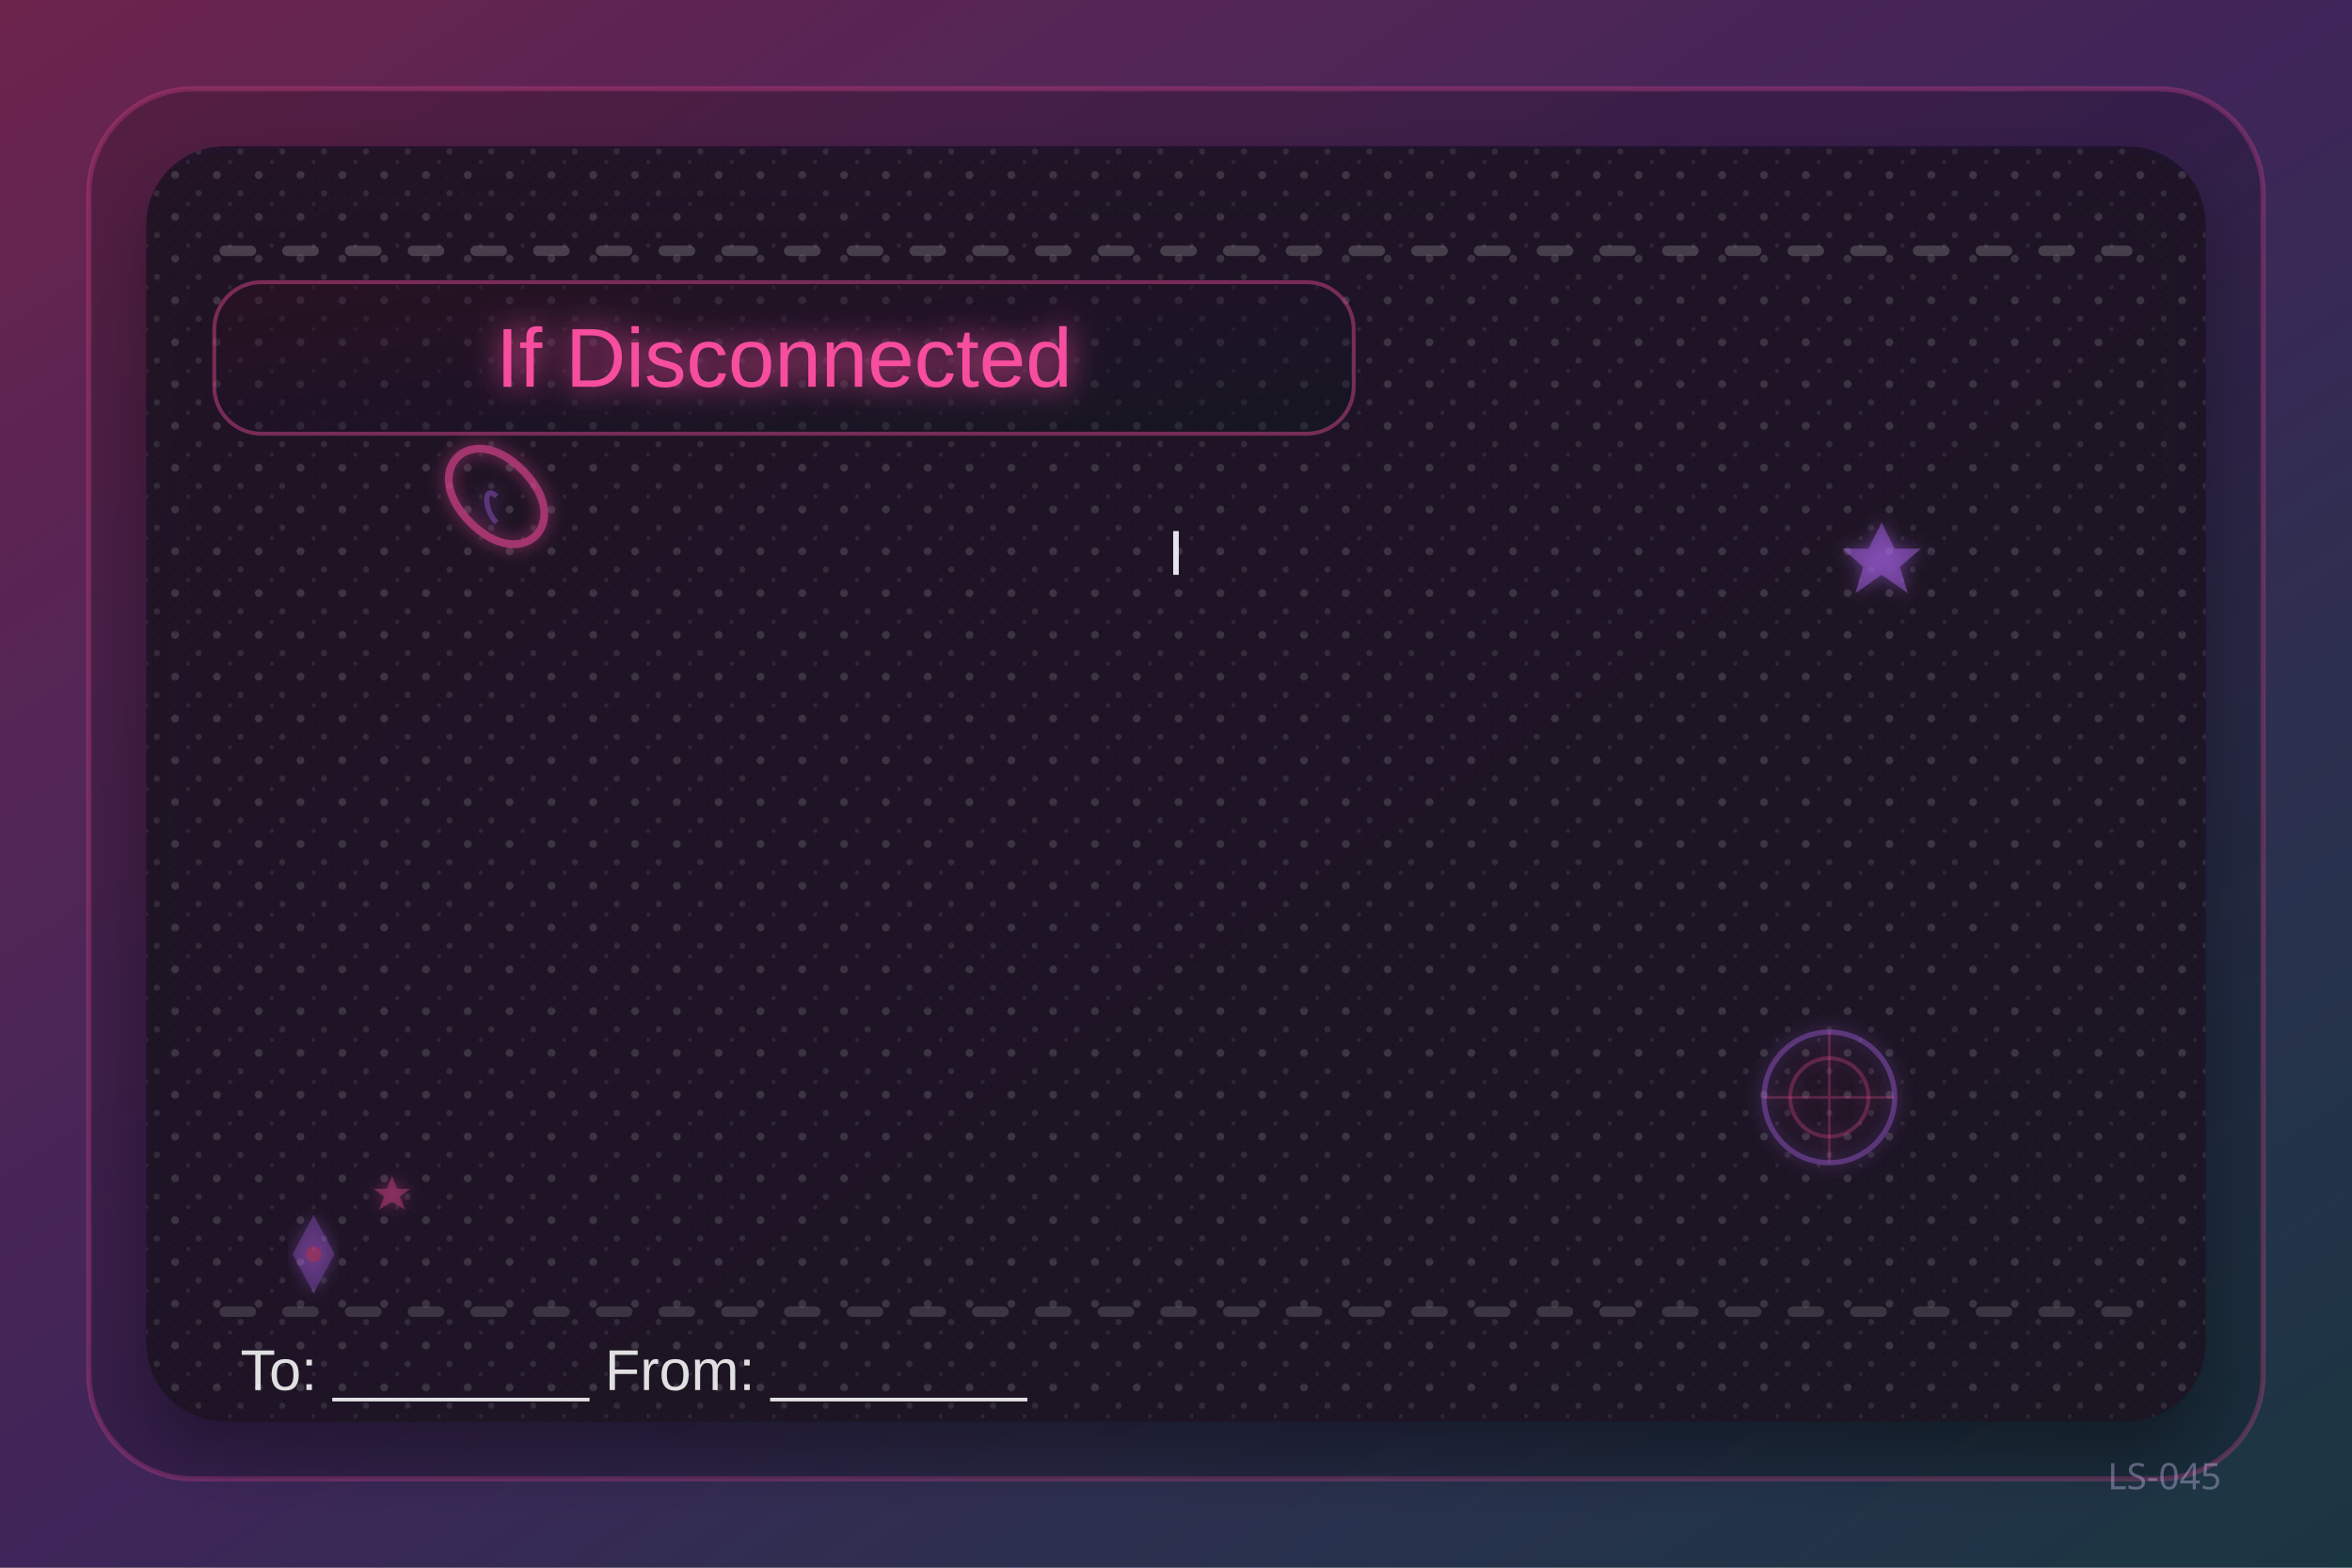
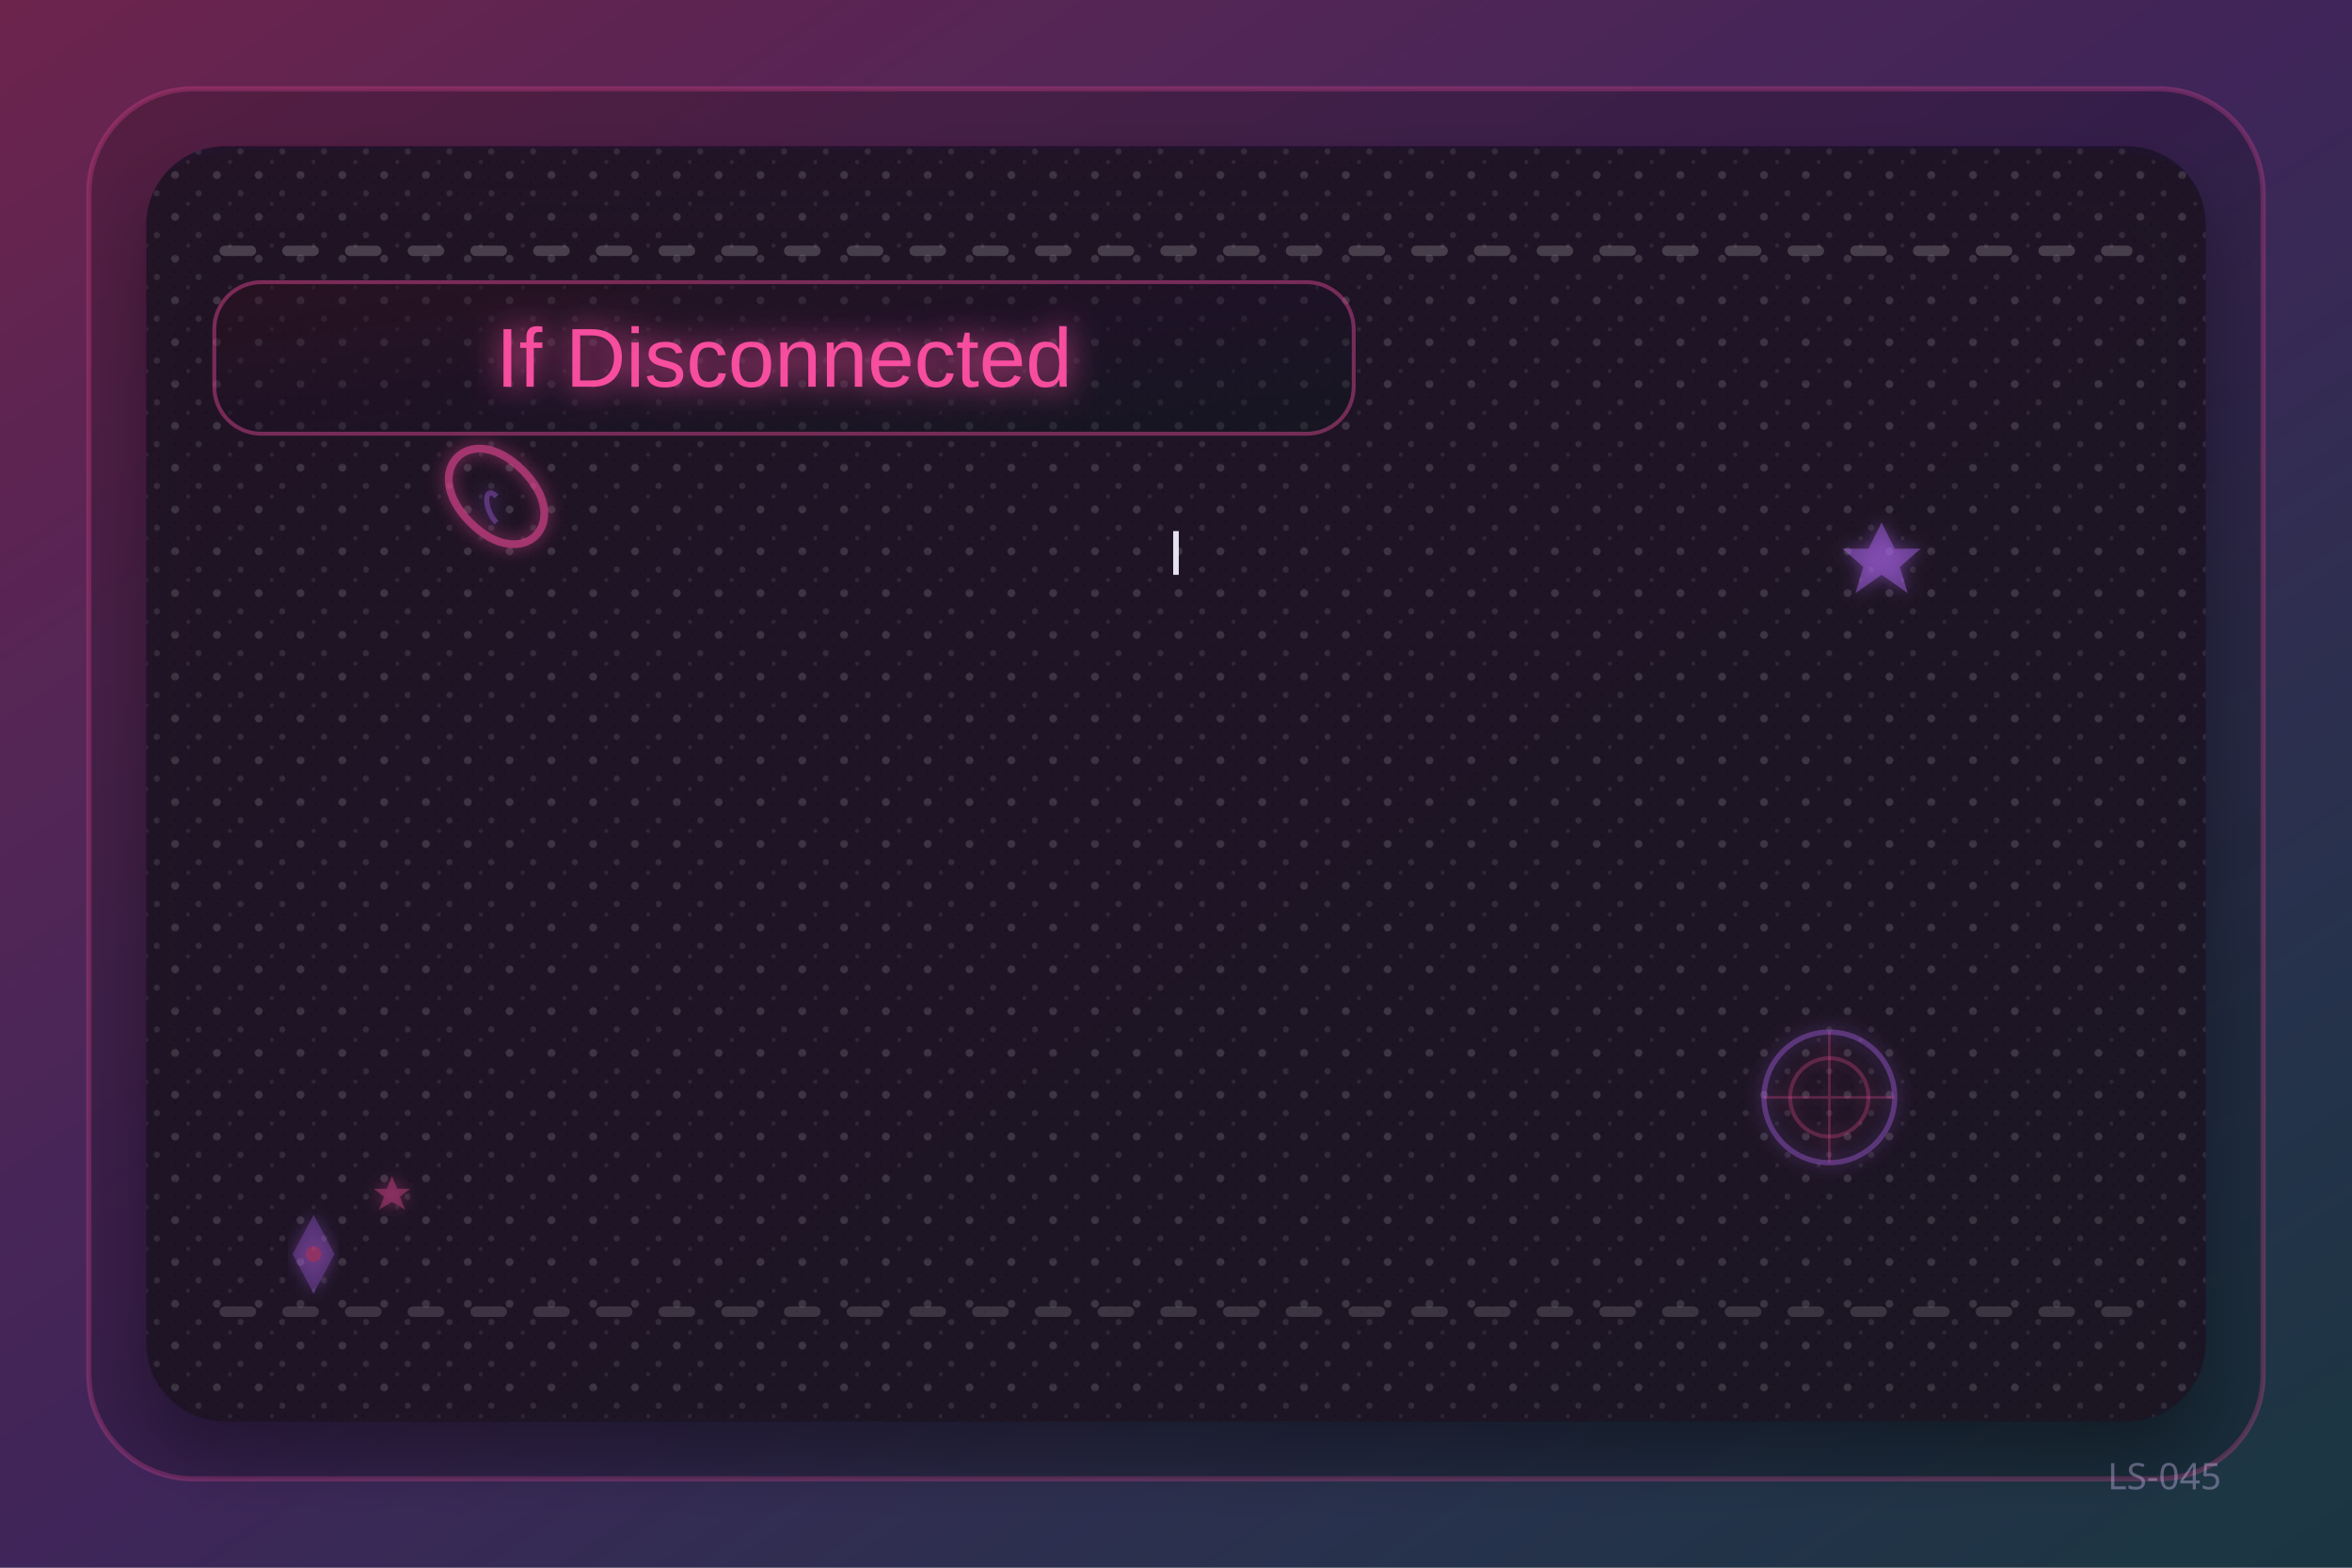
<svg xmlns="http://www.w3.org/2000/svg" viewBox="0 0 900 600">
  <defs>
    <linearGradient id="grad-LS-045" x1="0" y1="0" x2="1" y2="1">
      <stop offset="0%" stop-color="#ff4fa3" stop-opacity="0.4" />
      <stop offset="50%" stop-color="#b86bff" stop-opacity="0.3" />
      <stop offset="100%" stop-color="#55f0ff" stop-opacity="0.2" />
    </linearGradient>
    <pattern id="dots-LS-045" width="16" height="16" patternUnits="userSpaceOnUse">
      <circle cx="3" cy="3" r="1.5" fill="rgba(255,255,255,.14)" />
      <circle cx="12" cy="10" r="1.2" fill="rgba(255,255,255,.10)" />
      <circle cx="8" cy="14" r="0.8" fill="rgba(255,255,255,.08)" />
    </pattern>
    <pattern id="grain-LS-045" width="6" height="6" patternUnits="userSpaceOnUse">
      <rect width="6" height="6" fill="rgba(255,255,255,.02)" />
      <circle cx="1" cy="2" r="0.6" fill="rgba(0,0,0,.12)" />
      <circle cx="5" cy="4" r="0.6" fill="rgba(0,0,0,.10)" />
    </pattern>
    <filter id="shadow-LS-045" x="-40%" y="-40%" width="180%" height="180%">
      <feDropShadow dx="0" dy="14" stdDeviation="12" flood-opacity=".35" />
    </filter>
    <filter id="glow-LS-045" x="-60%" y="-60%" width="220%" height="220%">
      <feGaussianBlur stdDeviation="6" result="coloredBlur" />
      <feMerge>
        <feMergeNode in="coloredBlur" />
        <feMergeNode in="SourceGraphic" />
      </feMerge>
    </filter>
    <filter id="softGlow-LS-045">
      <feGaussianBlur stdDeviation="3" result="blur" />
      <feMerge>
        <feMergeNode in="blur" />
        <feMergeNode in="SourceGraphic" />
      </feMerge>
    </filter>
  </defs>
  <rect width="900" height="600" fill="#0b0712" />
  <rect width="900" height="600" fill="url(#grad-LS-045)" />
  <rect x="34" y="34" width="832" height="532" rx="40" fill="rgba(0,0,0,.18)" stroke="rgba(255,79,163,.25)" stroke-width="2" />
  <rect x="56" y="56" width="788" height="488" rx="30" fill="rgba(20,10,34,.85)" filter="url(#shadow-LS-045)" />
  <rect x="56" y="56" width="788" height="488" rx="30" fill="url(#dots-LS-045)" />
  <rect x="56" y="56" width="788" height="488" rx="30" fill="url(#grain-LS-045)" />
  <path d="M86 96h728" stroke="rgba(255,255,255,.18)" stroke-width="4" stroke-linecap="round" stroke-dasharray="10 14" />
  <path d="M86 502h728" stroke="rgba(255,255,255,.14)" stroke-width="4" stroke-linecap="round" stroke-dasharray="10 14" />
  <g opacity=".85" filter="url(#softGlow-LS-045)">
    <path d="M 200 180 C 180 160, 160 180, 180 200 C 200 220, 220 200, 200 180 Z" fill="none" stroke="#ff4fa3" stroke-width="3" opacity="0.6" />
    <path d="M 190 190 C 185 185, 185 195, 190 200" fill="none" stroke="#b86bff" stroke-width="2" opacity="0.4" />
    <path d="M 720 200 L 725 210 L 735 210 L 727 217 L 730 227 L 720 220 L 710 227 L 713 217 L 705 210 L 715 210 Z" fill="#b86bff" opacity="0.5" />
    <path d="M 150 450 L 152 455 L 157 455 L 153 458 L 155 463 L 150 460 L 145 463 L 147 458 L 143 455 L 148 455 Z" fill="#ff4fa3" opacity="0.4" />
    <circle cx="700" cy="420" r="25" fill="none" stroke="#b86bff" stroke-width="2" opacity="0.4" />
    <circle cx="700" cy="420" r="15" fill="none" stroke="#ff4fa3" stroke-width="1.5" opacity="0.3" />
    <path d="M 700 395 L 700 445 M 675 420 L 725 420" stroke="#ff4fa3" stroke-width="1" opacity="0.3" />
  </g>
  <rect x="82" y="108" width="436" height="58" rx="18" fill="rgba(0,0,0,.35)" stroke="rgba(255,79,163,.4)" stroke-width="1.5" />
  <rect x="82" y="108" width="436" height="58" rx="18" fill="url(#grad-LS-045)" opacity="0.2" />
  <text x="300" y="148" font-family="Arial Black, Arial, sans-serif" font-size="32" fill="rgba(255,79,163,.95)" text-anchor="middle" filter="url(#glow-LS-045)">If Disconnected</text>
  <text x="450" y="220" font-family="system-ui, -apple-system, sans-serif" font-size="23" fill="rgba(246,242,255,.92)" text-anchor="middle">
    <tspan x="450" dy="0">I</tspan>
  </text>
  <g transform="translate(120 480)" opacity="0.5" filter="url(#softGlow-LS-045)">
    <path d="M 0 -15 L 8 0 L 0 15 L -8 0 Z" fill="#b86bff" opacity="0.6" />
    <circle cx="0" cy="0" r="3" fill="#ff4fa3" />
  </g>
  <text x="850" y="570" font-family="system-ui, sans-serif" font-size="14" fill="#c8b9e8" opacity="0.4" text-anchor="end">LS-045</text>
-   <text x="92" y="532" font-family="Arial, sans-serif" font-size="22" fill="rgba(255,255,255,.86)">To: ________   From: ________</text>
</svg>
